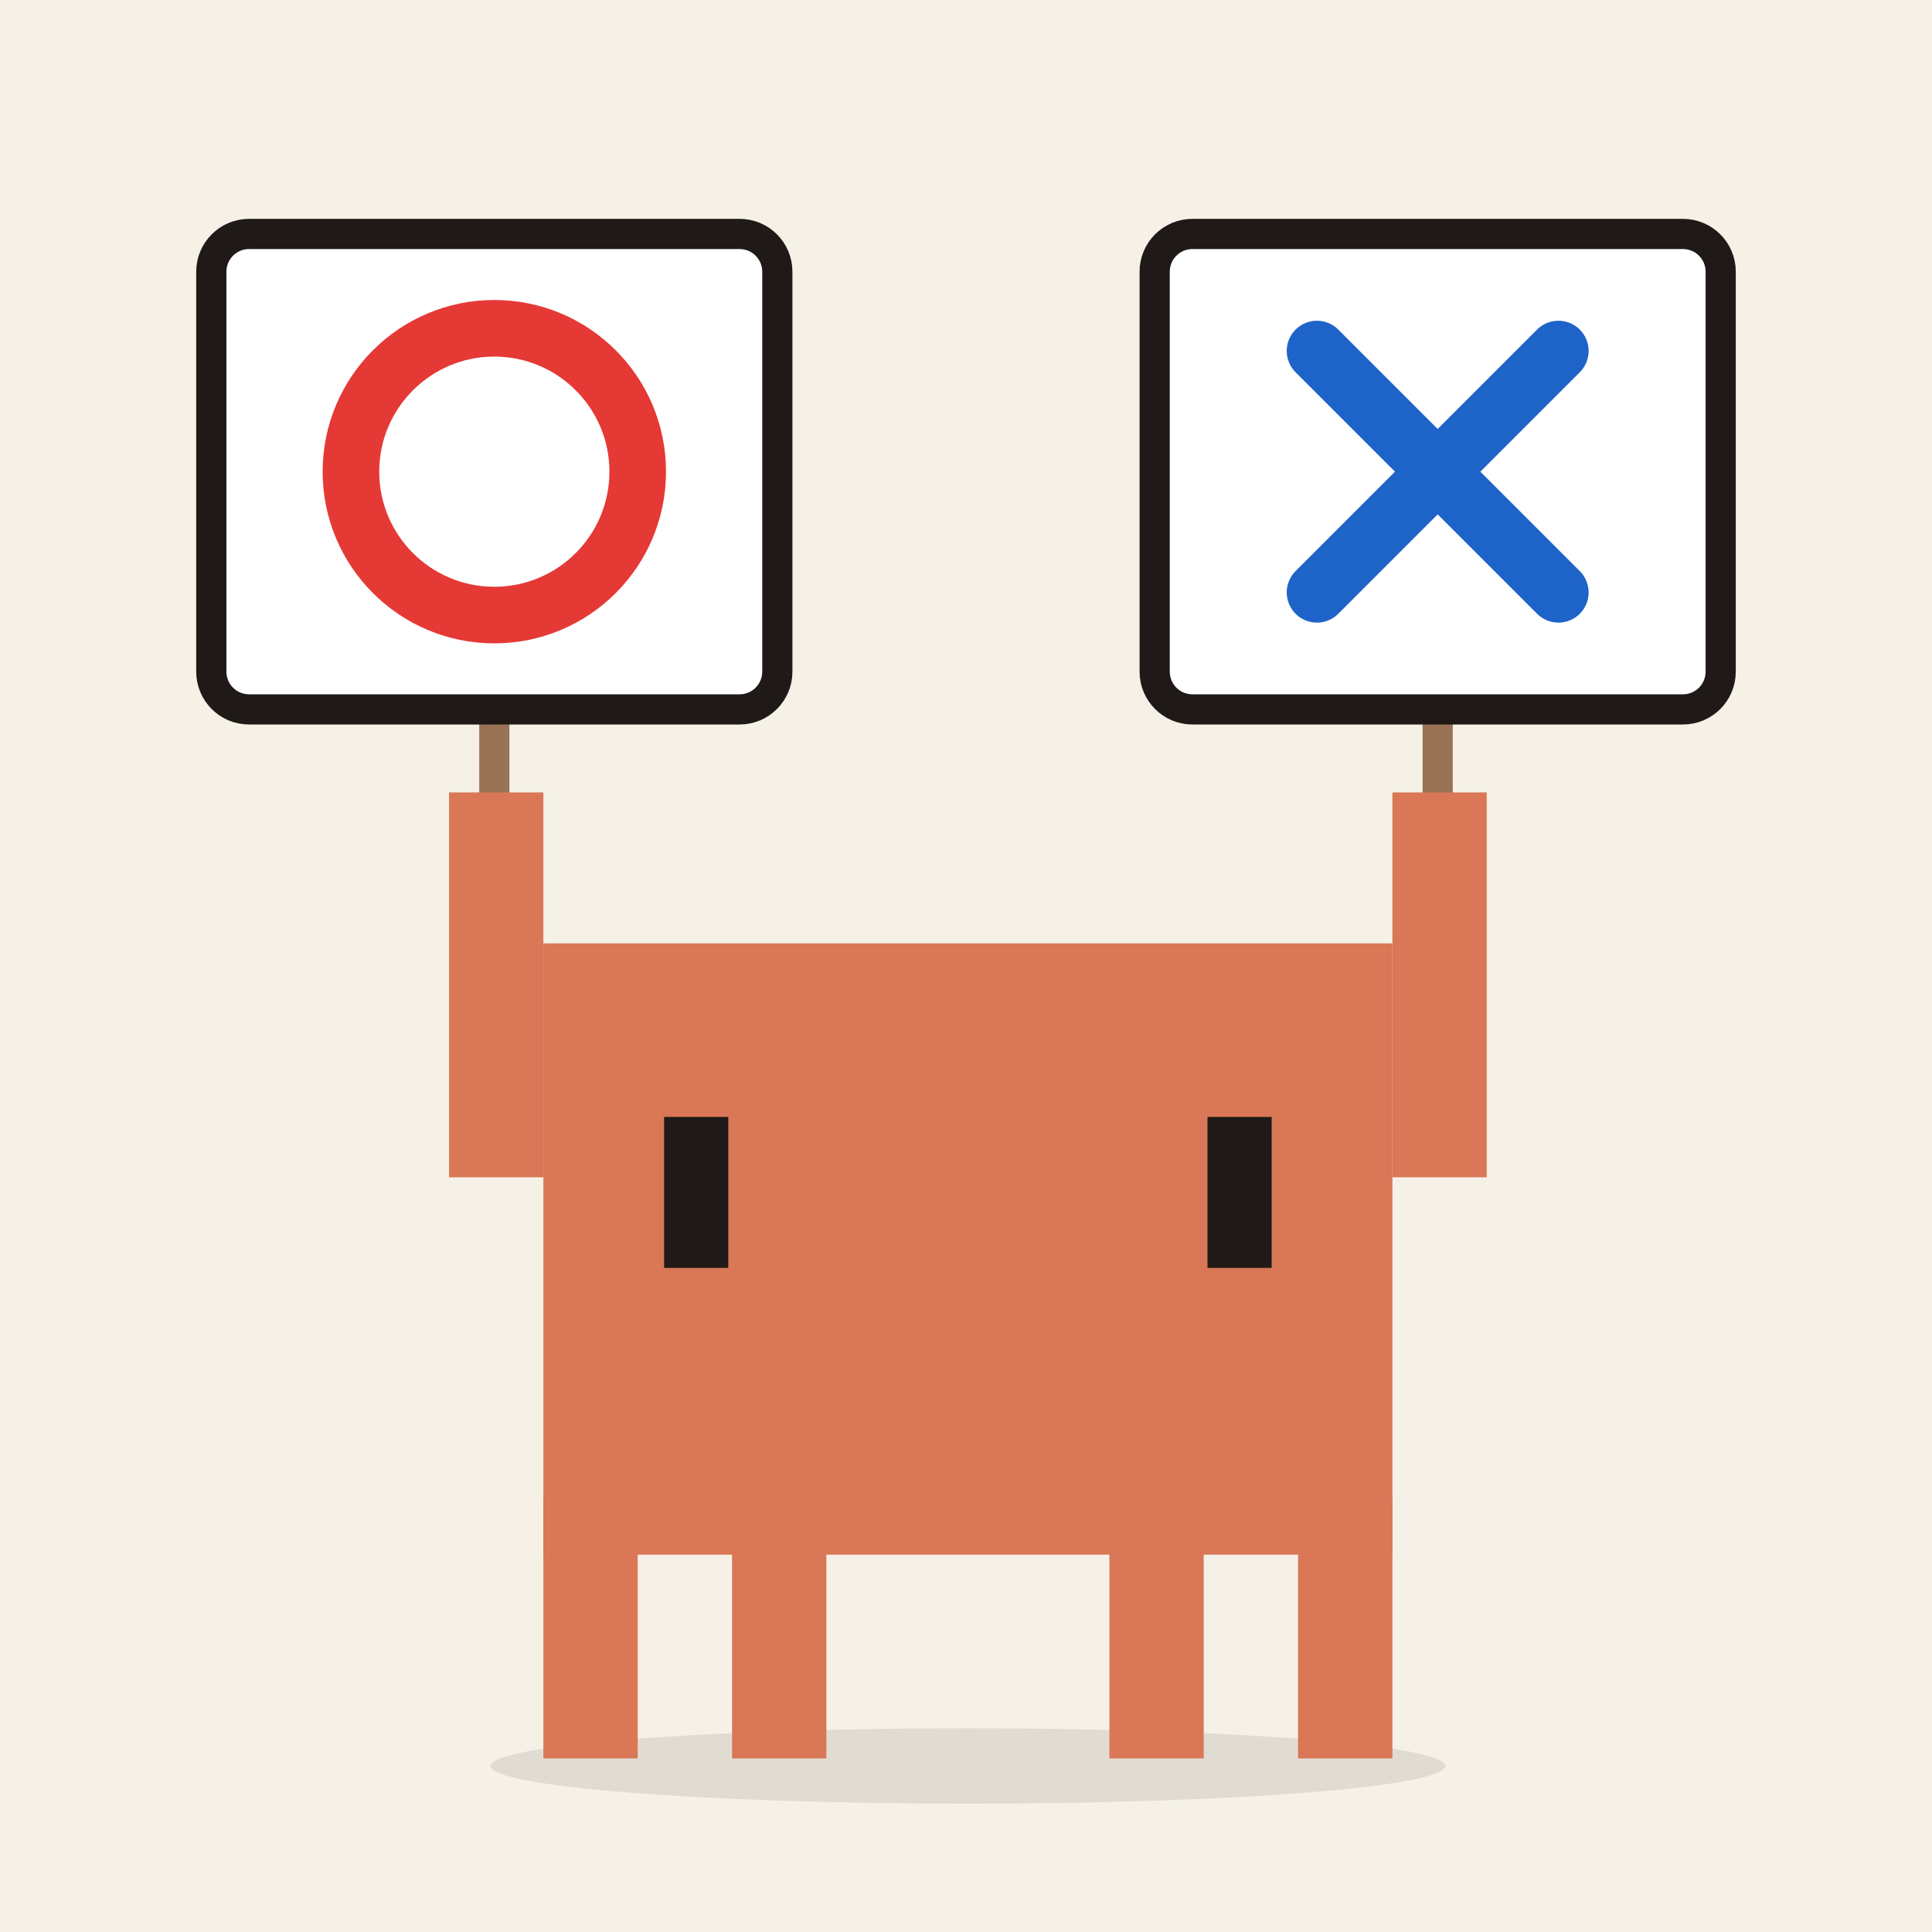
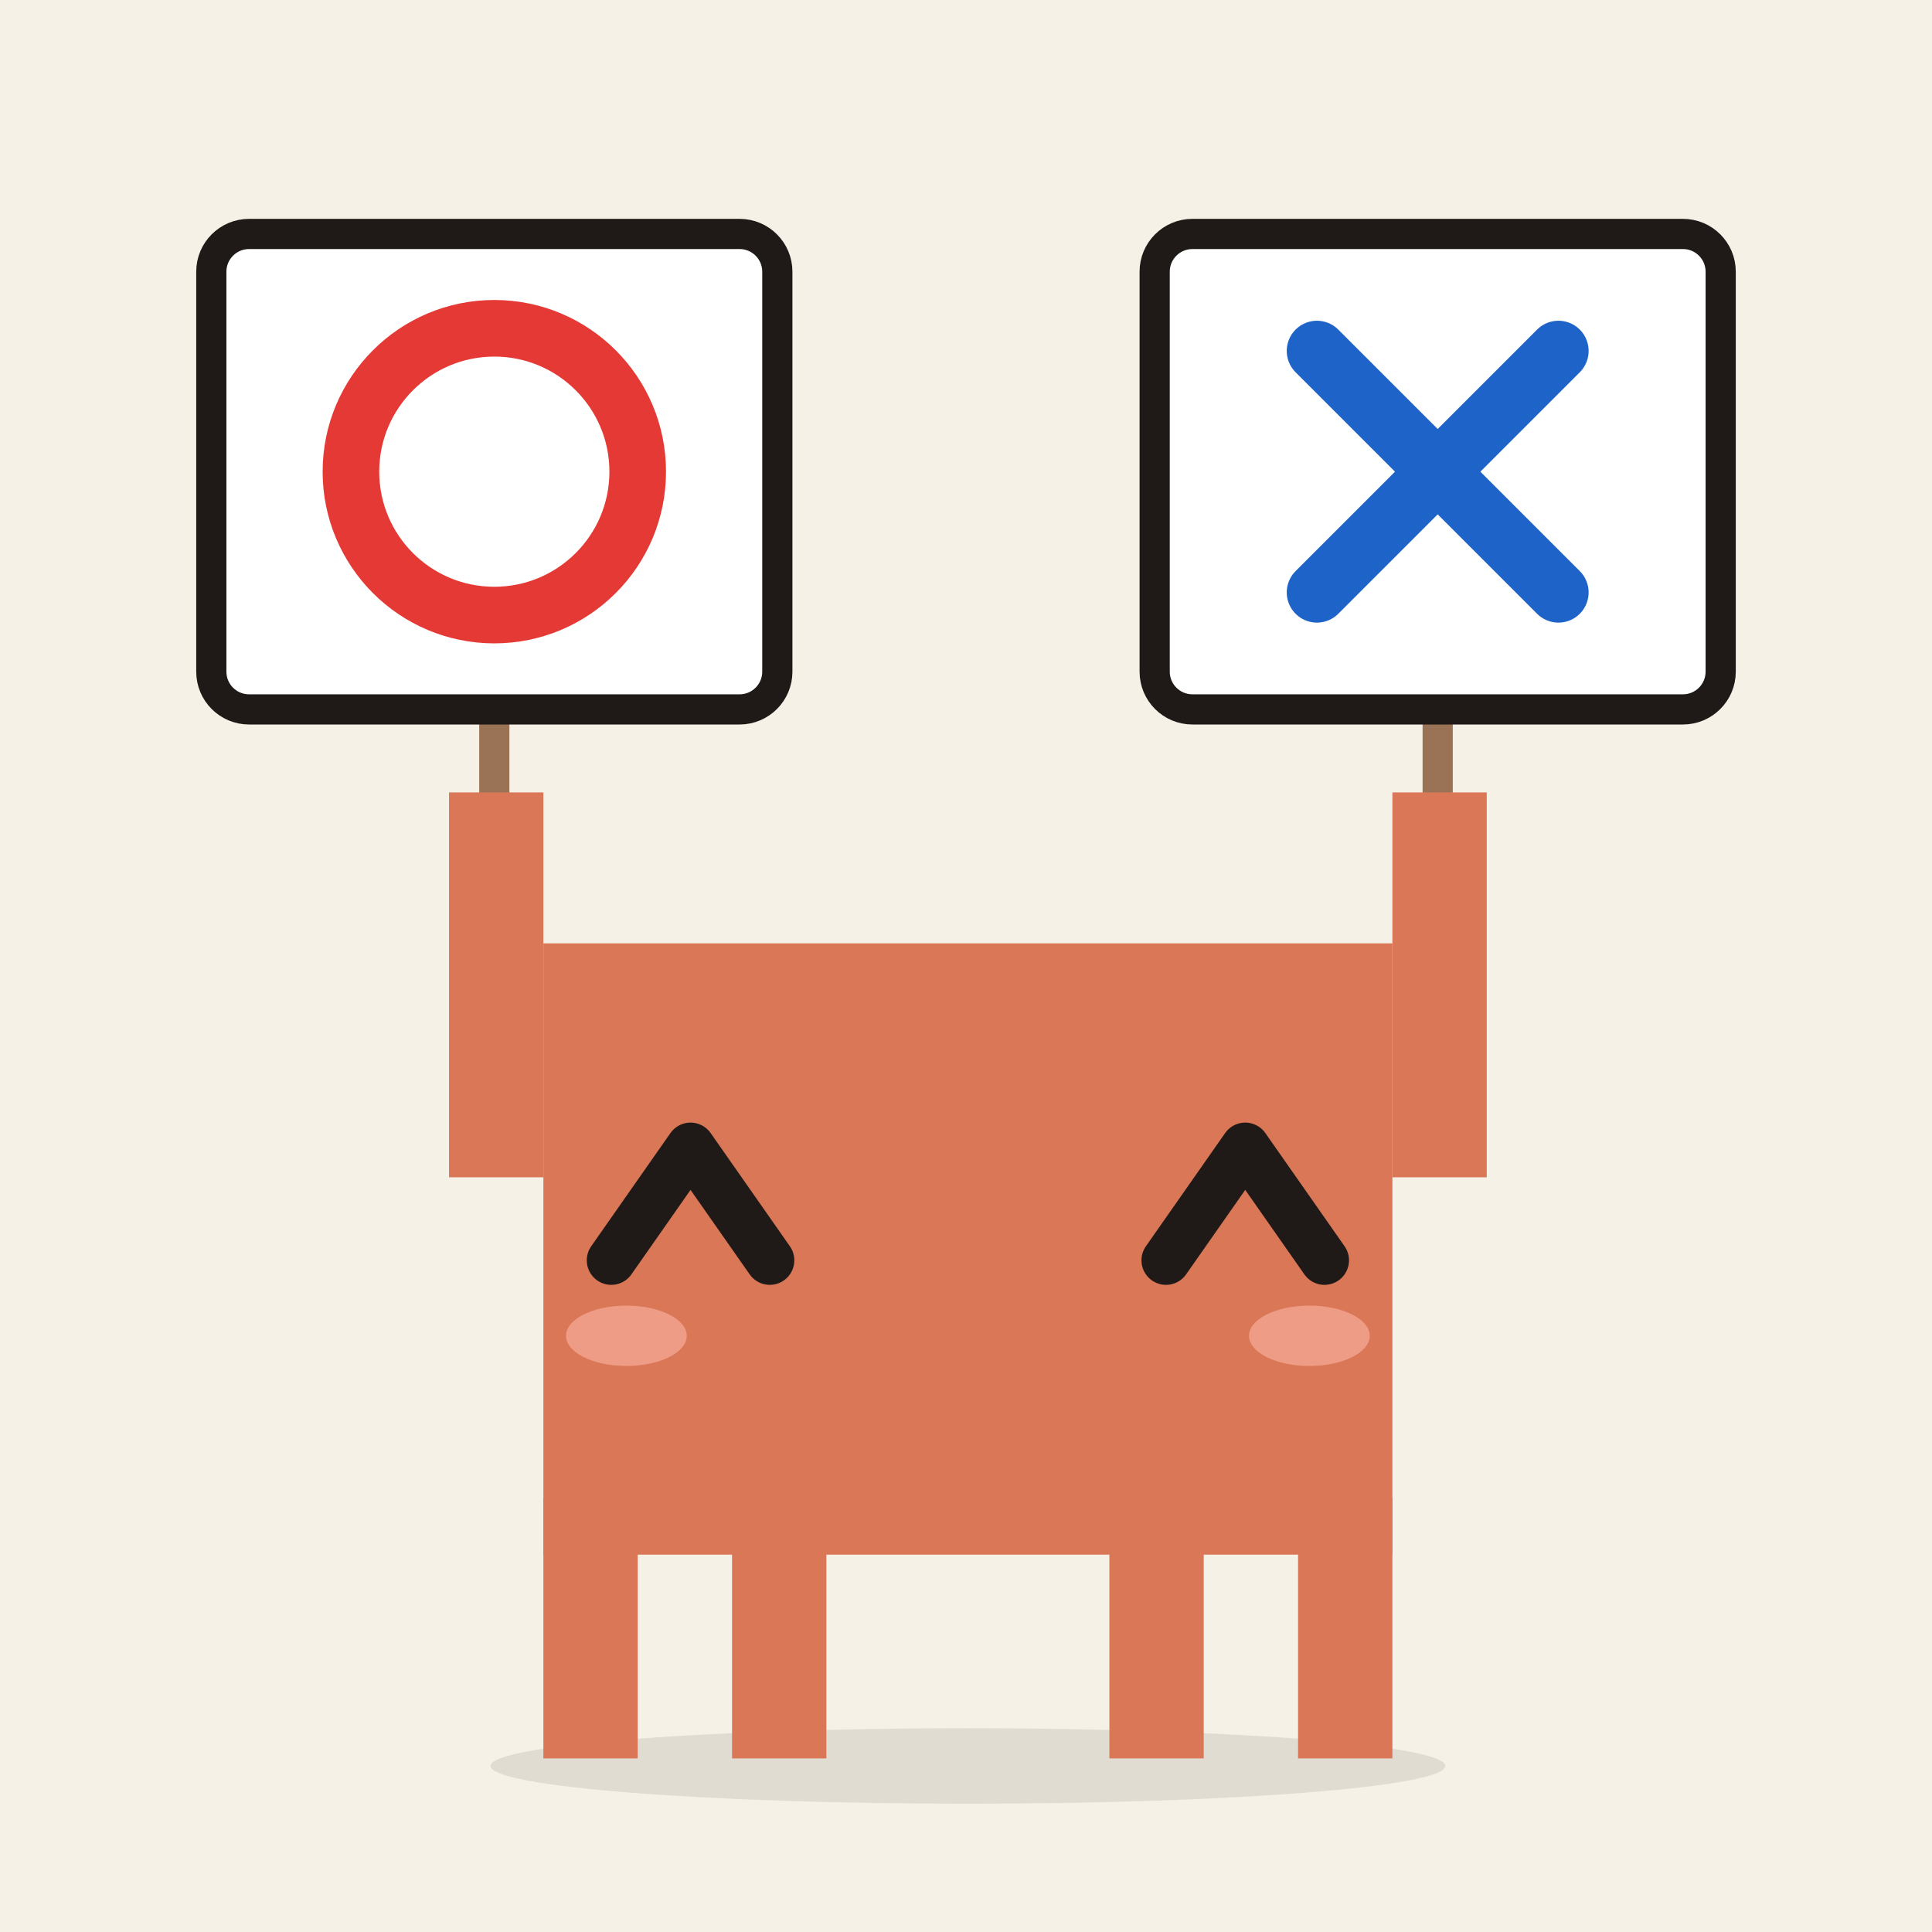
<svg xmlns="http://www.w3.org/2000/svg" viewBox="0 0 512 512" shape-rendering="geometricPrecision">
  <rect width="512" height="512" fill="#F6F1E7" />
  <ellipse cx="256.5" cy="468.0" rx="126.5" ry="10.0" fill="#1F1A17" opacity="0.1" />
  <rect x="127" y="184" width="8" height="30" fill="#9A7356" />
  <rect x="377" y="184" width="8" height="30" fill="#9A7356" />
  <rect x="56" y="62" width="150" height="126" rx="10" fill="#FFFFFF" stroke="#1F1A17" stroke-width="8" />
  <rect x="306" y="62" width="150" height="126" rx="10" fill="#FFFFFF" stroke="#1F1A17" stroke-width="8" />
  <circle cx="131" cy="125" r="38" fill="none" stroke="#E53935" stroke-width="15" />
  <path d="M349 93L413 157M413 93L349 157" stroke="#1E63C8" stroke-width="16" stroke-linecap="round" />
  <rect x="119" y="210" width="25" height="102" fill="#D97757" />
  <rect x="369" y="210" width="25" height="102" fill="#D97757" />
  <rect x="144" y="397" width="25" height="69" fill="#D97757" />
  <rect x="194" y="397" width="25" height="69" fill="#D97757" />
  <rect x="294" y="397" width="25" height="69" fill="#D97757" />
  <rect x="344" y="397" width="25" height="69" fill="#D97757" />
  <rect x="144" y="250" width="225" height="162" fill="#D97757" />
-   <rect x="176" y="296" width="17" height="40" fill="#1F1A17" />
-   <rect x="320" y="296" width="17" height="40" fill="#1F1A17" />
+   <ellipse cx="166.0" cy="354.0" rx="16.0" ry="8.0" fill="#EE9C86" />
+   <ellipse cx="347.0" cy="354.0" rx="16.0" ry="8.0" fill="#EE9C86" />
+   <polyline points="162,334 183,304 204,334" fill="none" stroke="#1F1A17" stroke-width="13" stroke-linecap="round" stroke-linejoin="round" />
+   <polyline points="309,334 330,304 351,334" fill="none" stroke="#1F1A17" stroke-width="13" stroke-linecap="round" stroke-linejoin="round" />
</svg>
